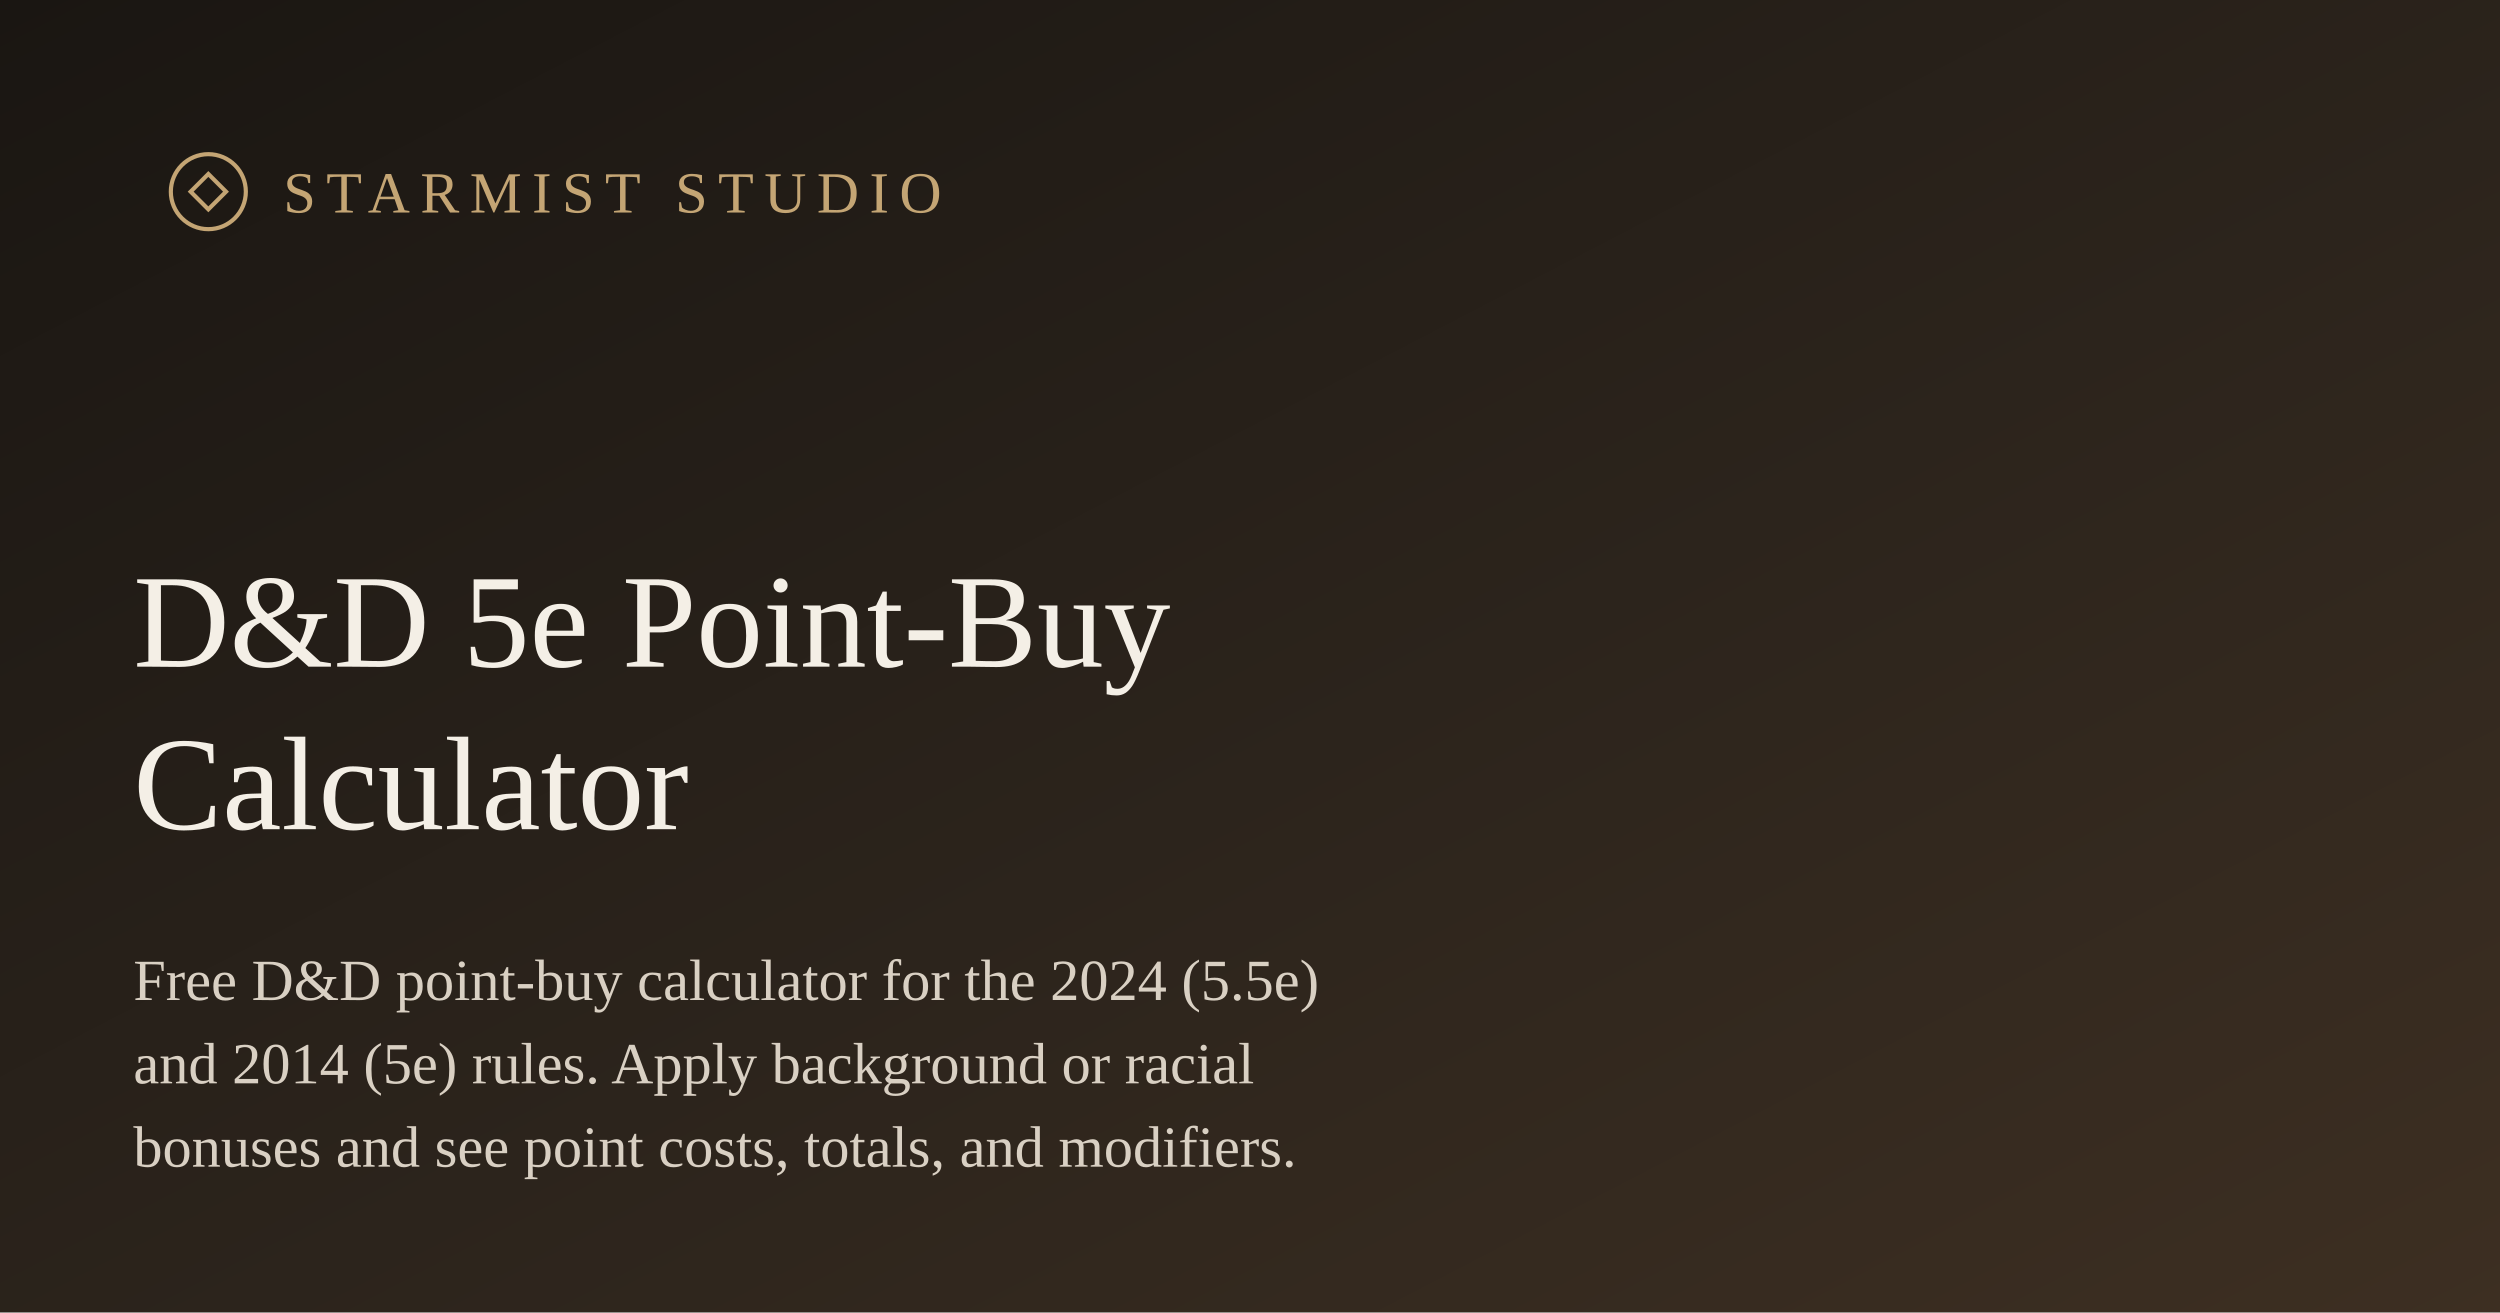
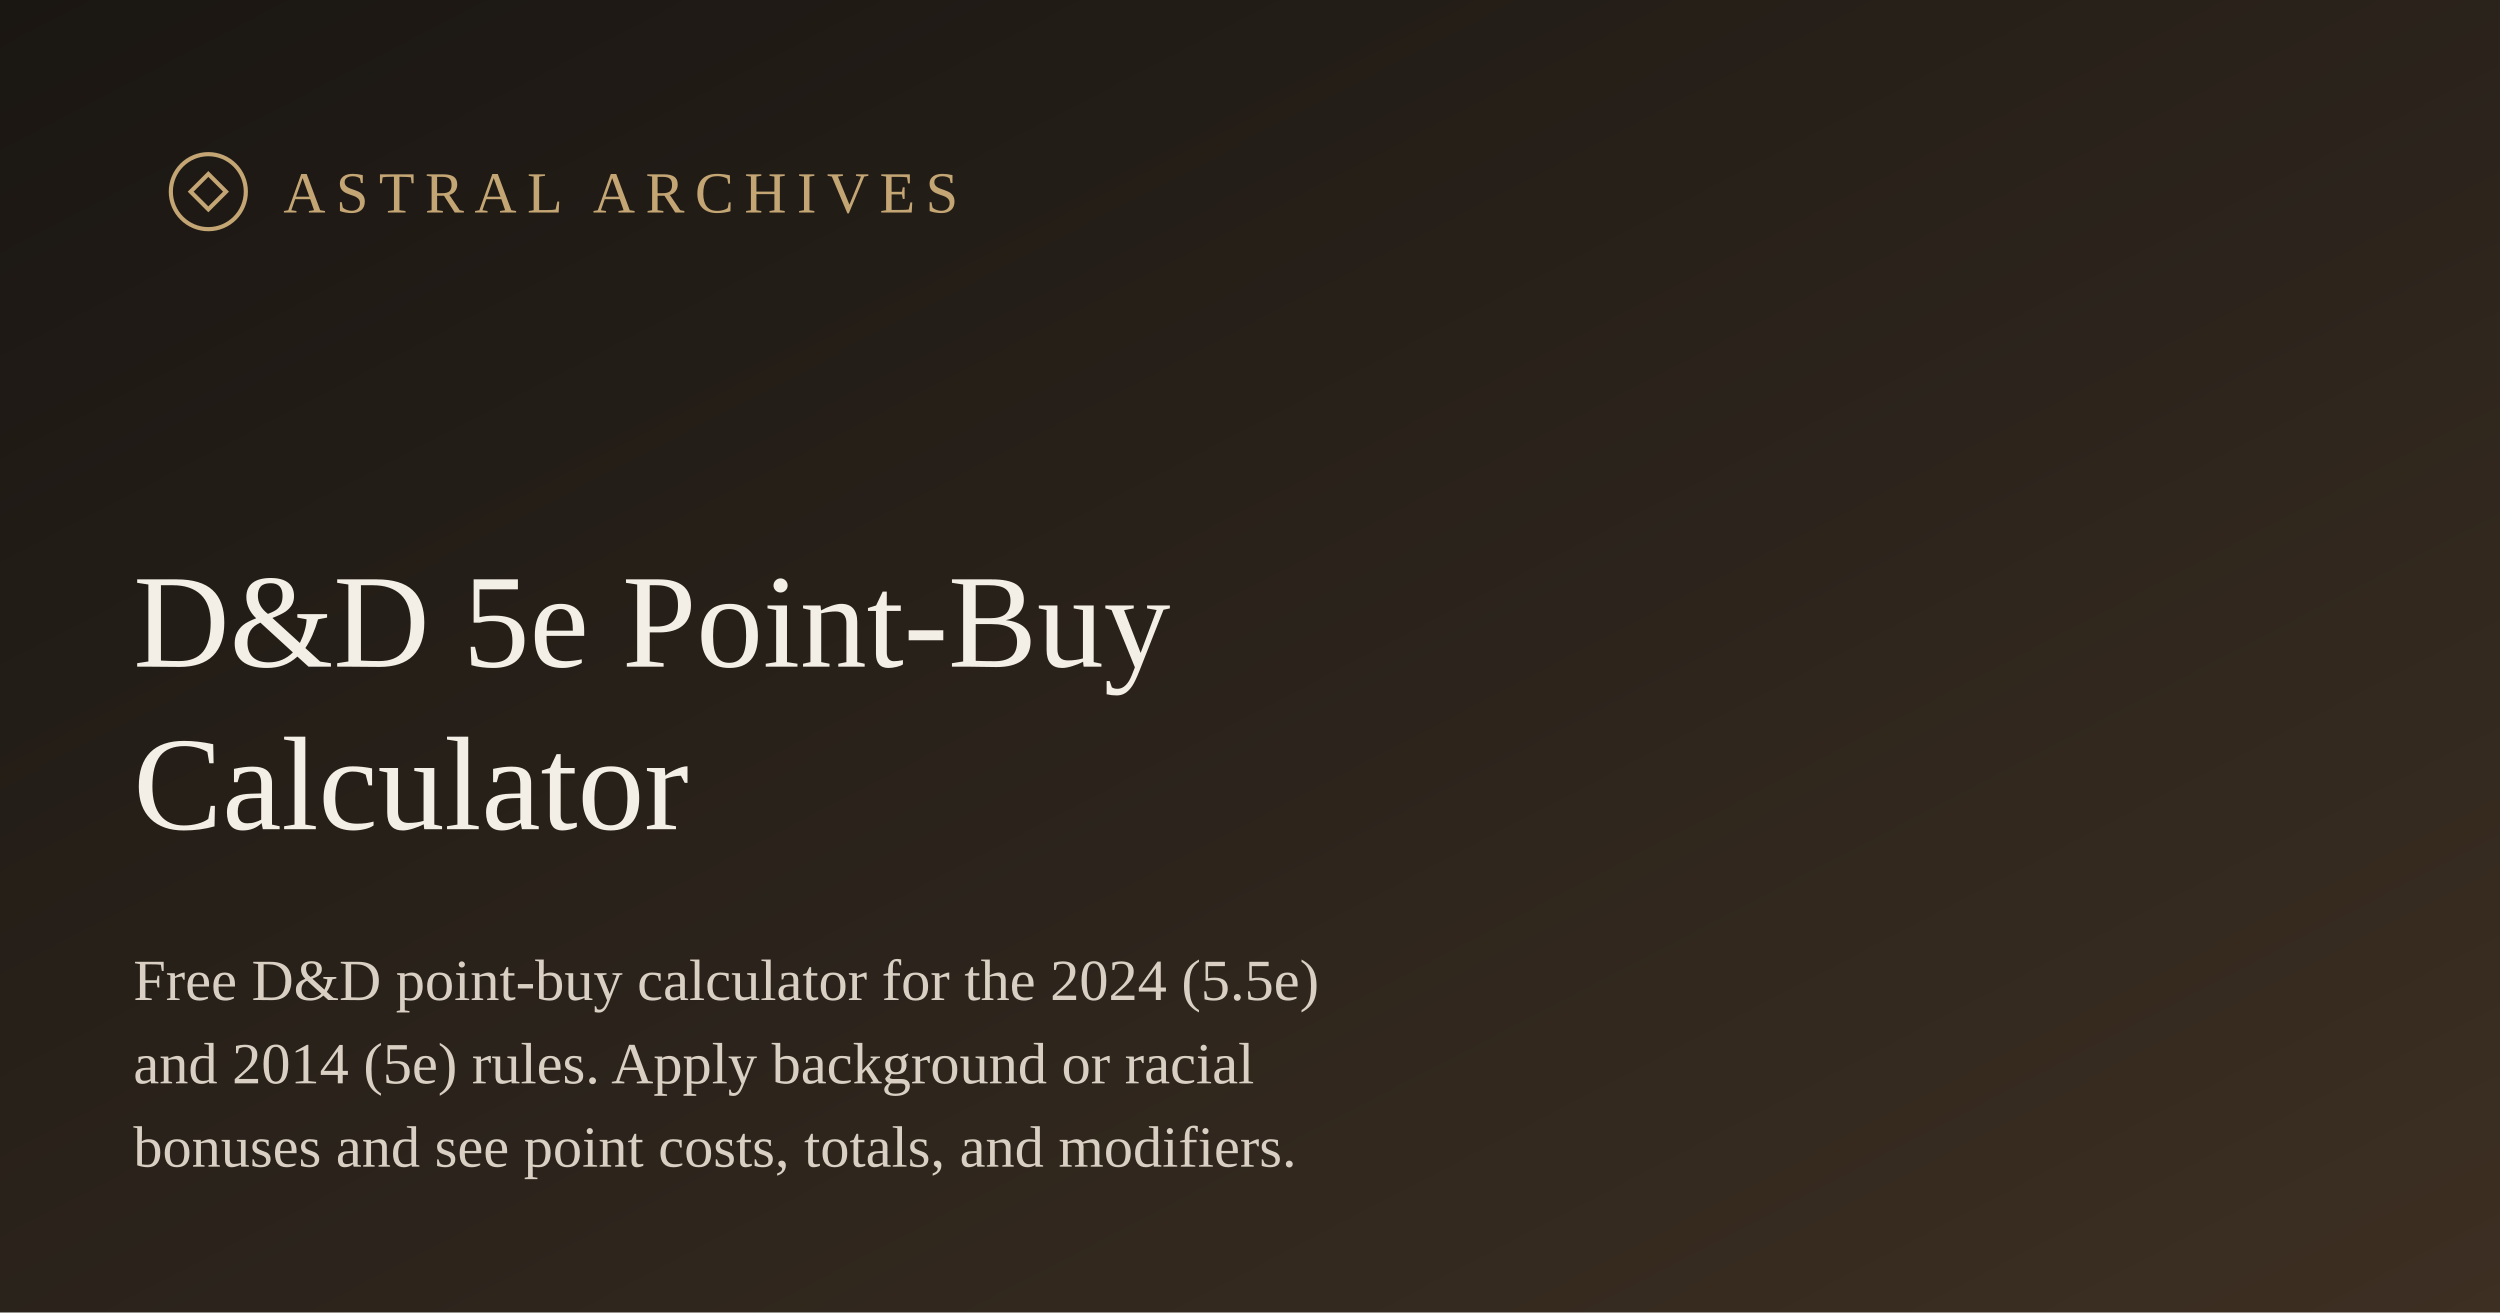
<svg xmlns="http://www.w3.org/2000/svg" width="1200" height="630" viewBox="0 0 1200 630" role="img" aria-label="D&amp;D 5e Point-Buy Calculator">
  <defs>
    <linearGradient id="bg" x1="0%" y1="0%" x2="100%" y2="100%">
      <stop offset="0%" stop-color="#1a1612" />
      <stop offset="55%" stop-color="#2c241c" />
      <stop offset="100%" stop-color="#3d2f22" />
    </linearGradient>
  </defs>
  <rect width="1200" height="630" fill="url(#bg)" />
  <g fill="none" stroke="#c4a574" stroke-width="2">
    <circle cx="100" cy="92" r="18" />
    <rect x="94" y="86" width="12" height="12" transform="rotate(45 100 92)" />
  </g>
-   <text x="136" y="102" fill="#c4a574" font-family="Georgia, 'Times New Roman', serif" font-size="28" letter-spacing="0.18em">STARMIST STUDIO</text>
+   <text x="136" y="102" fill="#c4a574" font-family="Georgia, 'Times New Roman', serif" font-size="28" letter-spacing="0.18em">ASTRAL ARCHIVES</text>
  <text x="64" y="320" fill="#f4efe6" font-family="Georgia, 'Times New Roman', serif" font-size="64">
    <tspan x="64" dy="0">D&amp;D 5e Point-Buy</tspan>
    <tspan x="64" dy="78">Calculator</tspan>
  </text>
  <text x="64" y="480" fill="#d9d0c3" font-family="Georgia, 'Times New Roman', serif" font-size="28">
    <tspan x="64" dy="0">Free D&amp;D point-buy calculator for the 2024 (5.5e)</tspan>
    <tspan x="64" dy="40">and 2014 (5e) rules. Apply background or racial</tspan>
    <tspan x="64" dy="40">bonuses and see point costs, totals, and modifiers.</tspan>
  </text>
</svg>
